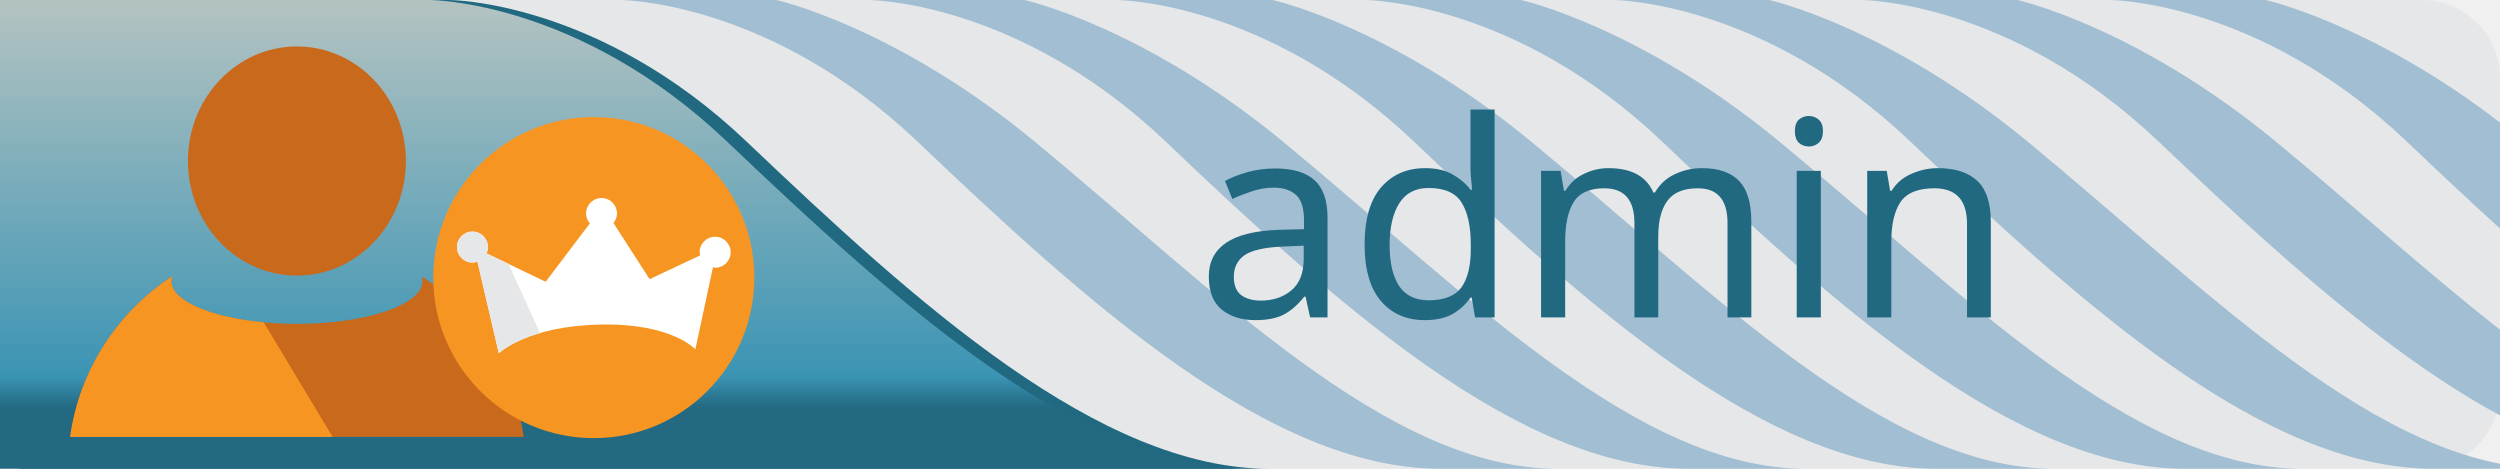
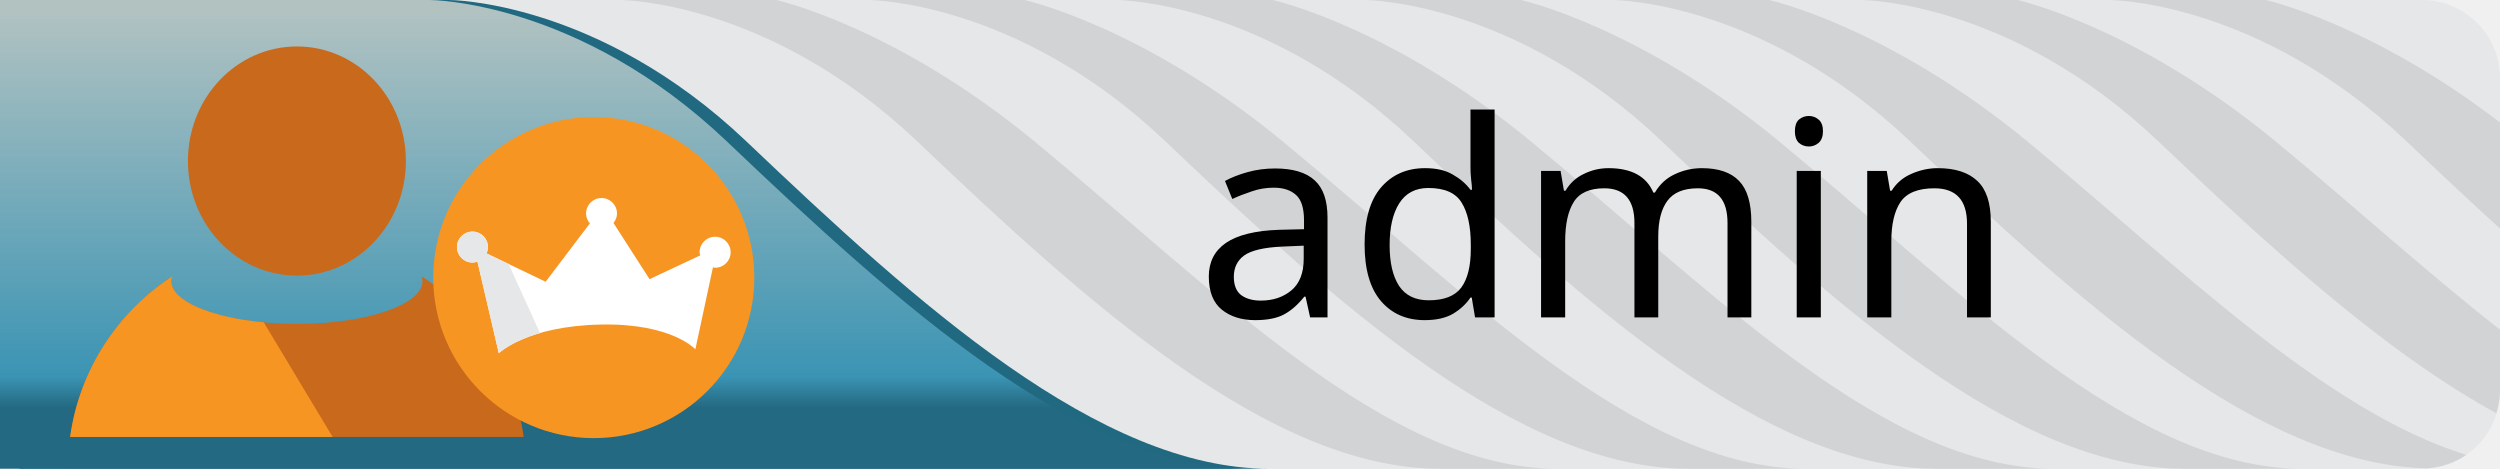
- <svg xmlns="http://www.w3.org/2000/svg" version="1.1" x="0px" y="0px" width="128px" height="24px" viewBox="0 0 128 24" enable-background="new 0 0 128 24" xml:space="preserve">
+ <svg xmlns="http://www.w3.org/2000/svg" version="1.1" x="0px" y="0px" width="128px" height="24px" viewBox="0 29.695 128 24" enable-background="new 0 29.695 128 24" xml:space="preserve">
  <defs>
</defs>
-   <path fill="#E6E7E8" d="M128,20c0,2.209-1.791,4-4,4H4c-2.209,0-4-1.791-4-4V4c0-2.209,1.791-4,4-4h120c2.209,0,4,1.791,4,4V20z" />
-   <path display="none" fill="#F79523" d="M17.375,18.433l0.003,0.305c0,1.28-0.444,2.318-1.724,2.318L8.157,20.99  c-1.281,0-1.726-1.039-1.726-2.318L6.42,18.374l-0.403-0.386l-0.93-0.93v2.466c0,1.64,1.329,2.969,2.968,2.969h7.504  c1.64,0,2.969-1.329,2.969-2.969v-2.174l-0.638,0.638L17.375,18.433z" />
-   <path display="none" fill="#F79523" d="M15.56,1.528H8.056c-1.639,0-2.968,1.329-2.968,2.968v2.467l0.93-0.93L6.42,5.611  l0.011-0.458c0-1.281,0.444-2.319,1.726-2.319l7.498,0.065c1.28,0,1.724,1.039,1.724,2.319l-0.003,0.335l0.516,0.48l0.638,0.638  V4.497C18.529,2.857,17.2,1.528,15.56,1.528z" />
-   <polygon display="none" fill="#52CAF5" points="17.432,7.827 16.498,8.76 19.749,12.011 16.498,15.261 17.432,16.195 21.616,12.011   " />
-   <polygon display="none" fill="#52CAF5" points="6.434,7.827 7.368,8.76 4.118,12.011 7.368,15.261 6.434,16.195 2.25,12.011 " />
-   <path fill="#206981" d="M22.995,0c0,0,7.611,0,15.222,7.242C46.995,15.595,56.296,24,64.995,24H1V0H22.995z" />
-   <linearGradient id="SVGID_1_" gradientUnits="userSpaceOnUse" x1="31.998" y1="0.595" x2="31.998" y2="20.875">
+   <path fill="#E6E7E8" d="M128,49.695c0,2.209-1.791,4-4,4H4c-2.209,0-4-1.791-4-4v-16c0-2.209,1.791-4,4-4h120c2.209,0,4,1.791,4,4  V49.695z" />
+   <path display="none" fill="#F79523" d="M17.375,48.128l0.003,0.305c0,1.28-0.444,2.318-1.724,2.318l-7.498-0.065  c-1.281,0-1.726-1.039-1.726-2.318L6.42,48.069l-0.403-0.386l-0.93-0.93v2.466c0,1.64,1.329,2.969,2.968,2.969h7.504  c1.64,0,2.969-1.329,2.969-2.969v-2.174l-0.638,0.638L17.375,48.128z" />
+   <path display="none" fill="#F79523" d="M15.56,31.224H8.056c-1.639,0-2.968,1.329-2.968,2.968v2.467l0.93-0.93l0.403-0.422  l0.011-0.458c0-1.281,0.444-2.319,1.726-2.319l7.498,0.065c1.28,0,1.724,1.039,1.724,2.319l-0.003,0.335l0.516,0.48l0.638,0.638  v-2.175C18.529,32.552,17.2,31.224,15.56,31.224z" />
+   <polygon display="none" fill="#52CAF5" points="17.432,37.522 16.498,38.456 19.749,41.706 16.498,44.956 17.432,45.891   21.616,41.706 " />
+   <polygon display="none" fill="#52CAF5" points="6.434,37.522 7.368,38.456 4.118,41.706 7.368,44.956 6.434,45.891 2.25,41.706 " />
+   <path fill="#206981" d="M22.995,29.695c0,0,7.611,0,15.222,7.242c8.777,8.353,18.079,16.758,26.778,16.758H1v-24H22.995z" />
+   <linearGradient id="SVGID_1_" gradientUnits="userSpaceOnUse" x1="31.998" y1="30.29" x2="31.998" y2="50.571">
    <stop offset="0" style="stop-color:#B1C2C1" />
    <stop offset="0.921" style="stop-color:#3B94B4" />
    <stop offset="1" style="stop-color:#236981" />
  </linearGradient>
-   <path fill="url(#SVGID_1_)" d="M21.995,0c0,0,7.611,0,15.222,7.242C45.995,15.595,55.296,24,63.995,24H0V0H21.995z" />
-   <path fill="#C8691C" d="M21.586,14.147c0.026,0.08,0.046,0.164,0.046,0.249c0,1.207-2.88,2.186-6.428,2.186  c-3.553,0-6.43-0.979-6.43-2.186c0-0.085,0.017-0.169,0.046-0.249c-2.784,1.813-4.754,4.777-5.228,8.222h23.22  C26.339,18.925,24.37,15.961,21.586,14.147z" />
-   <path fill="#C8691C" d="M20.781,8.245c0,3.242-2.497,5.867-5.578,5.867c-3.085,0-5.581-2.625-5.581-5.867  c0-3.241,2.495-5.867,5.581-5.867C18.284,2.378,20.781,5.004,20.781,8.245z" />
-   <path fill="#F79523" d="M13.503,16.502c-2.725-0.252-4.729-1.101-4.729-2.105c0-0.085,0.017-0.169,0.046-0.249  c-2.784,1.813-4.754,4.777-5.228,8.222h13.438L13.503,16.502z" />
-   <circle fill="#F79523" cx="30.401" cy="14.213" r="8.219" />
-   <path fill="#FFFFFF" d="M36.614,12.121c-0.439,0-0.794,0.355-0.794,0.794c0,0.056,0.021,0.105,0.032,0.16l-2.595,1.218l-1.847-2.876  c0.106-0.136,0.181-0.298,0.181-0.485c0-0.439-0.354-0.794-0.793-0.794s-0.792,0.355-0.792,0.794c0,0.196,0.079,0.37,0.196,0.506  l-2.265,2.988l-3.027-1.452c0.045-0.099,0.073-0.208,0.073-0.324c0-0.437-0.354-0.792-0.793-0.792c-0.438,0-0.793,0.354-0.793,0.792  c0,0.439,0.355,0.793,0.793,0.793c0.09,0,0.174-0.023,0.255-0.05l1.095,4.693c0,0,1.397-1.399,5.259-1.47  c3.594-0.067,4.804,1.267,4.804,1.267l0.9-4.198c0.038,0.005,0.073,0.024,0.113,0.024c0.438,0,0.793-0.355,0.793-0.794  C37.407,12.476,37.052,12.121,36.614,12.121z" />
-   <path fill="#E6E7E8" d="M26.041,13.514l-1.132-0.541c0.045-0.099,0.073-0.208,0.073-0.324c0-0.437-0.354-0.792-0.793-0.792  c-0.438,0-0.793,0.354-0.793,0.792c0,0.439,0.355,0.793,0.793,0.793c0.09,0,0.174-0.023,0.255-0.05l1.095,4.693  c0,0,0.616-0.597,2.111-1.03L26.041,13.514z" />
-   <path fill="#A2BED2" d="M79.745,24c-8.699,0-17.429-9.051-26.778-16.758C45.813,1.344,39.745,0,39.745,0h-8  c0,0,7.611,0,15.222,7.242C55.745,15.595,65.046,24,73.745,24H79.745z" />
-   <path fill="#A2BED2" d="M92.454,24c-8.699,0-17.429-9.051-26.778-16.758C58.521,1.344,52.454,0,52.454,0h-8  c0,0,7.611,0,15.222,7.242C68.453,15.595,77.755,24,86.454,24H92.454z" />
-   <path fill="#A2BED2" d="M105.163,24c-8.699,0-17.429-9.051-26.778-16.758C71.23,1.344,65.163,0,65.163,0h-8  c0,0,7.611,0,15.222,7.242C81.162,15.595,90.464,24,99.163,24H105.163z" />
-   <path fill="#A2BED2" d="M117.873,24c-8.699,0-17.43-9.051-26.779-16.758C83.939,1.344,77.873,0,77.873,0h-8  c0,0,7.611,0,15.221,7.242C93.871,15.595,103.174,24,111.873,24H117.873z" />
-   <path fill="#A2BED2" d="M130.582,24c-8.699,0-17.429-9.051-26.778-16.758C96.649,1.344,90.582,0,90.582,0h-8  c0,0,7.611,0,15.222,7.242C106.581,15.595,115.883,24,124.582,24H130.582z" />
-   <path fill="#A2BED2" d="M128,11.701V6.273C121.391,1.197,116,0,116,0h-8c0,0,7.611,0,15.222,7.242  C124.8,8.744,126.395,10.245,128,11.701z" />
-   <path fill="#A2BED2" d="M128,21.268v-4.387c-3.749-2.939-7.563-6.404-11.487-9.639C109.358,1.344,103.291,0,103.291,0h-8  c0,0,7.611,0,15.222,7.242C116.224,12.677,122.155,18.118,128,21.268z" />
-   <text transform="matrix(1 0 0 1 61.25 16.25)" fill="#206981" font-family="'MyriadPro-Regular'" font-size="14">admin</text>
-   <path display="none" fill="#E6E7E8" d="M128,20c0,2.209-1.791,4-4,4H4c-2.209,0-4-1.791-4-4V4c0-2.209,1.791-4,4-4h120  c2.209,0,4,1.791,4,4V20z" />
-   <path display="none" fill="#C8691C" d="M22.995,0c0,0,7.611,0,15.222,7.242C46.995,15.595,56.296,24,64.995,24H1V0H22.995z" />
-   <linearGradient id="SVGID_2_" gradientUnits="userSpaceOnUse" x1="31.998" y1="0.595" x2="31.998" y2="20.875">
+   <path fill="url(#SVGID_1_)" d="M21.995,29.695c0,0,7.611,0,15.222,7.242c8.777,8.353,18.079,16.758,26.778,16.758H0v-24H21.995z" />
+   <path fill="#C8691C" d="M21.586,43.843c0.026,0.08,0.046,0.164,0.046,0.249c0,1.207-2.88,2.186-6.428,2.186  c-3.553,0-6.43-0.979-6.43-2.186c0-0.085,0.017-0.169,0.046-0.249c-2.784,1.813-4.754,4.777-5.228,8.222h23.22  C26.339,48.62,24.37,45.656,21.586,43.843z" />
+   <path fill="#C8691C" d="M20.781,37.94c0,3.242-2.497,5.867-5.578,5.867c-3.085,0-5.581-2.625-5.581-5.867  c0-3.241,2.495-5.867,5.581-5.867C18.284,32.073,20.781,34.699,20.781,37.94z" />
+   <path fill="#F79523" d="M13.503,46.197c-2.725-0.252-4.729-1.101-4.729-2.105c0-0.085,0.017-0.169,0.046-0.249  c-2.784,1.813-4.754,4.777-5.228,8.222h13.438L13.503,46.197z" />
+   <circle fill="#F79523" cx="30.401" cy="43.908" r="8.219" />
+   <path fill="#FFFFFF" d="M36.614,41.816c-0.439,0-0.794,0.355-0.794,0.794c0,0.056,0.021,0.105,0.032,0.16l-2.595,1.218l-1.847-2.876  c0.106-0.136,0.181-0.298,0.181-0.485c0-0.439-0.354-0.794-0.793-0.794s-0.792,0.355-0.792,0.794c0,0.196,0.079,0.37,0.196,0.506  l-2.265,2.988l-3.027-1.452c0.045-0.099,0.073-0.208,0.073-0.324c0-0.437-0.354-0.792-0.793-0.792c-0.438,0-0.793,0.354-0.793,0.792  c0,0.439,0.355,0.793,0.793,0.793c0.09,0,0.174-0.023,0.255-0.05l1.095,4.693c0,0,1.397-1.399,5.259-1.47  c3.594-0.067,4.804,1.267,4.804,1.267l0.9-4.198c0.038,0.005,0.073,0.024,0.113,0.024c0.438,0,0.793-0.355,0.793-0.794  C37.407,42.171,37.052,41.816,36.614,41.816z" />
+   <path fill="#E6E7E8" d="M26.041,43.209l-1.132-0.541c0.045-0.099,0.073-0.208,0.073-0.324c0-0.437-0.354-0.792-0.793-0.792  c-0.438,0-0.793,0.354-0.793,0.792c0,0.439,0.355,0.793,0.793,0.793c0.09,0,0.174-0.023,0.255-0.05l1.095,4.693  c0,0,0.616-0.597,2.111-1.03L26.041,43.209z" />
+   <path fill="#D1D3D4" d="M79.745,53.695c-8.699,0-17.429-9.051-26.778-16.758c-7.155-5.898-13.222-7.242-13.222-7.242h-8  c0,0,7.611,0,15.222,7.242c8.777,8.353,18.079,16.758,26.778,16.758H79.745z" />
+   <path fill="#D1D3D4" d="M92.454,53.695c-8.699,0-17.429-9.051-26.778-16.758c-7.154-5.898-13.222-7.242-13.222-7.242h-8  c0,0,7.611,0,15.222,7.242c8.777,8.353,18.079,16.758,26.778,16.758H92.454z" />
+   <path fill="#D1D3D4" d="M105.163,53.695c-8.699,0-17.429-9.051-26.778-16.758c-7.154-5.898-13.222-7.242-13.222-7.242h-8  c0,0,7.611,0,15.222,7.242c8.777,8.353,18.079,16.758,26.778,16.758H105.163z" />
+   <path fill="#D1D3D4" d="M117.873,53.695c-8.699,0-17.43-9.051-26.779-16.758c-7.154-5.898-13.221-7.242-13.221-7.242h-8  c0,0,7.611,0,15.221,7.242c8.777,8.353,18.08,16.758,26.779,16.758H117.873z" />
+   <path fill="#D1D3D4" d="M103.291,29.695h-8c0,0,7.611,0,15.222,7.242c5.649,5.376,11.514,10.75,17.297,13.914  c0.112-0.368,0.19-0.751,0.19-1.156v-3.119c-3.749-2.939-7.563-6.404-11.487-9.639C109.358,31.039,103.291,29.695,103.291,29.695z" />
+   <path fill="#D1D3D4" d="M124.215,53.674c0.761-0.041,1.467-0.282,2.057-0.69c-7.286-2.258-14.66-9.61-22.468-16.046  c-7.154-5.898-13.222-7.242-13.222-7.242h-8c0,0,7.611,0,15.222,7.242C106.458,45.173,115.621,53.443,124.215,53.674z" />
+   <path fill="#D1D3D4" d="M128,41.396v-5.428c-6.609-5.076-12-6.273-12-6.273h-8c0,0,7.611,0,15.222,7.242  C124.8,38.439,126.395,39.94,128,41.396z" />
+   <text transform="matrix(1 0 0 1 61.25 45.9453)" font-family="'MyriadPro-Regular'" font-size="14">admin</text>
+   <path display="none" fill="#E6E7E8" d="M128,49.695c0,2.209-1.791,4-4,4H4c-2.209,0-4-1.791-4-4v-16c0-2.209,1.791-4,4-4h120  c2.209,0,4,1.791,4,4V49.695z" />
+   <path display="none" fill="#C8691C" d="M22.995,29.695c0,0,7.611,0,15.222,7.242c8.777,8.353,18.079,16.758,26.778,16.758H1v-24  H22.995z" />
+   <linearGradient id="SVGID_2_" gradientUnits="userSpaceOnUse" x1="31.998" y1="30.29" x2="31.998" y2="50.571">
    <stop offset="0" style="stop-color:#FDD178" />
    <stop offset="0.939" style="stop-color:#F79523" />
    <stop offset="1" style="stop-color:#C8691C" />
  </linearGradient>
-   <path display="none" fill="url(#SVGID_2_)" d="M21.995,0c0,0,7.611,0,15.222,7.242C45.995,15.595,55.296,24,63.995,24H0V0H21.995z" />
-   <path display="none" fill="#3588A6" d="M21.586,14.147c0.026,0.08,0.046,0.164,0.046,0.249c0,1.207-2.88,2.186-6.428,2.186  c-3.553,0-6.43-0.979-6.43-2.186c0-0.085,0.017-0.169,0.046-0.249c-2.784,1.813-4.754,4.777-5.228,8.222h23.22  C26.339,18.925,24.37,15.961,21.586,14.147z" />
-   <path display="none" fill="#3588A6" d="M20.781,8.245c0,3.242-2.497,5.867-5.578,5.867c-3.085,0-5.581-2.625-5.581-5.867  c0-3.241,2.495-5.867,5.581-5.867C18.284,2.378,20.781,5.004,20.781,8.245z" />
-   <path display="none" fill="#52CAF5" d="M13.503,16.502c-2.725-0.252-4.729-1.101-4.729-2.105c0-0.085,0.017-0.169,0.046-0.249  c-2.784,1.813-4.754,4.777-5.228,8.222h13.438L13.503,16.502z" />
-   <circle display="none" fill="#52CAF5" cx="30.401" cy="14.213" r="8.219" />
-   <path display="none" fill="#FFFFFF" d="M30.479,9.225c-2.868,0-5.193,2.322-5.193,5.191s2.325,5.194,5.193,5.194  c2.868,0,5.193-2.325,5.193-5.194S33.346,9.225,30.479,9.225z M30.479,18.106c-2.039,0-3.689-1.651-3.689-3.69  c0-2.036,1.651-3.688,3.689-3.688c2.037,0,3.687,1.652,3.687,3.688C34.166,16.455,32.515,18.106,30.479,18.106z" />
-   <path display="none" fill="#FFFFFF" d="M30.479,13.244c-0.624,0-1.129,0.505-1.129,1.127c0,0.625,0.505,1.13,1.129,1.13  c0.623,0,1.129-0.505,1.129-1.13C31.608,13.749,31.102,13.244,30.479,13.244z M30.479,14.774c-0.221,0-0.401-0.18-0.401-0.403  c0-0.221,0.18-0.398,0.401-0.398c0.222,0,0.4,0.178,0.4,0.398C30.879,14.595,30.701,14.774,30.479,14.774z" />
-   <path display="none" fill="#FFFFFF" d="M30.886,11.697c-0.055-0.719-0.222-2.795-0.222-3.06c0-0.179,0.023-0.438,0.042-0.59  c0.092-0.083,0.151-0.202,0.151-0.334c0-0.252-0.203-0.456-0.455-0.456s-0.455,0.203-0.455,0.456c0,0.146,0.074,0.271,0.182,0.354  c0.006,0.088,0.01,0.251,0.01,0.575c0,0.76-0.192,1.673-0.248,3.083c-0.055,1.41,0.469,1.905,0.469,1.905h0.167  C30.528,13.629,30.996,13.146,30.886,11.697z" />
-   <path display="none" fill="#FFFFFF" d="M30.886,17.014c-0.055,0.718-0.222,2.796-0.222,3.062c0,0.177,0.023,0.437,0.042,0.588  c0.092,0.084,0.151,0.203,0.151,0.336c0,0.251-0.203,0.454-0.455,0.454s-0.455-0.203-0.455-0.454c0-0.146,0.074-0.271,0.182-0.355  c0.006-0.087,0.01-0.252,0.01-0.574c0-0.762-0.192-1.674-0.248-3.084c-0.055-1.409,0.469-1.901,0.469-1.901h0.167  C30.528,15.084,30.996,15.566,30.886,17.014z" />
-   <path display="none" fill="#FFFFFF" d="M28.863,12.129c-0.547-0.469-2.133-1.82-2.322-2.009c-0.125-0.125-0.292-0.326-0.387-0.445  c0.006-0.124-0.034-0.249-0.128-0.344c-0.177-0.178-0.467-0.178-0.646,0c-0.178,0.176-0.178,0.466,0.001,0.643  c0.104,0.104,0.244,0.14,0.379,0.122c0.066,0.06,0.186,0.169,0.414,0.398c0.538,0.539,1.048,1.322,2.006,2.357  c0.958,1.037,1.676,1.012,1.676,1.012l0.12-0.115C29.977,13.749,29.963,13.076,28.863,12.129z" />
-   <path display="none" fill="#FFFFFF" d="M32.621,15.89c0.47,0.545,1.821,2.132,2.009,2.321c0.125,0.126,0.326,0.289,0.447,0.387  c0.124-0.006,0.247,0.032,0.342,0.127c0.179,0.178,0.179,0.468,0,0.646c-0.176,0.178-0.466,0.178-0.644,0  c-0.101-0.104-0.138-0.244-0.119-0.38c-0.058-0.067-0.171-0.187-0.399-0.416c-0.539-0.537-1.322-1.044-2.356-2.001  c-1.036-0.959-1.016-1.679-1.016-1.679l0.118-0.119C31.003,14.775,31.676,14.786,32.621,15.89z" />
-   <path display="none" fill="#FFFFFF" d="M27.743,13.867c-0.719,0.056-2.794,0.222-3.061,0.222c-0.179,0-0.437-0.025-0.591-0.043  c-0.082-0.091-0.201-0.151-0.333-0.151c-0.251,0-0.456,0.205-0.456,0.455c0,0.252,0.205,0.458,0.456,0.458  c0.147,0,0.271-0.076,0.354-0.187c0.089-0.002,0.252-0.009,0.575-0.009c0.761,0,1.676,0.192,3.085,0.249  c1.409,0.054,1.902-0.468,1.902-0.468v-0.165C29.674,14.229,29.19,13.758,27.743,13.867z" />
-   <path display="none" fill="#FFFFFF" d="M33.058,13.867c0.72,0.056,2.795,0.222,3.063,0.222c0.179,0,0.436-0.025,0.588-0.043  c0.084-0.091,0.202-0.151,0.335-0.151c0.251,0.003,0.456,0.205,0.456,0.458c0,0.249-0.205,0.452-0.456,0.455  c-0.147,0-0.272-0.076-0.355-0.187c-0.087-0.002-0.251-0.009-0.575-0.009c-0.759,0-1.674,0.195-3.083,0.249  s-1.903-0.468-1.903-0.468v-0.165C31.127,14.229,31.613,13.758,33.058,13.867z" />
-   <path display="none" fill="#FFFFFF" d="M28.176,15.89c-0.468,0.546-1.822,2.133-2.009,2.322c-0.126,0.125-0.327,0.291-0.446,0.388  c-0.125-0.007-0.25,0.033-0.343,0.127c-0.177,0.178-0.177,0.467,0,0.644c0.177,0.179,0.465,0.179,0.644,0  c0.103-0.101,0.139-0.242,0.121-0.38c0.059-0.062,0.171-0.184,0.398-0.412c0.538-0.538,1.321-1.048,2.356-2.005  c1.035-0.959,1.016-1.677,1.016-1.677l-0.118-0.116C29.794,14.78,29.121,14.789,28.176,15.89z" />
-   <path display="none" fill="#FFFFFF" d="M31.934,12.133c0.546-0.47,2.132-1.822,2.32-2.008c0.127-0.126,0.292-0.326,0.389-0.447  c-0.006-0.124,0.033-0.25,0.128-0.345c0.178-0.177,0.465-0.177,0.644,0.002c0.177,0.177,0.177,0.465,0,0.641  c-0.104,0.104-0.245,0.143-0.381,0.123c-0.065,0.058-0.186,0.17-0.414,0.4c-0.539,0.537-1.047,1.319-2.005,2.354  c-0.957,1.036-1.676,1.015-1.676,1.015l-0.117-0.116C30.822,13.752,30.832,13.077,31.934,12.133z" />
-   <path display="none" fill="#FFFFFF" d="M36.614,12.121c-0.439,0-0.794,0.355-0.794,0.794c0,0.056,0.021,0.105,0.032,0.16  l-2.595,1.218l-1.847-2.876c0.106-0.136,0.181-0.298,0.181-0.485c0-0.439-0.354-0.794-0.793-0.794s-0.792,0.355-0.792,0.794  c0,0.196,0.079,0.37,0.196,0.506l-2.265,2.988l-3.027-1.452c0.045-0.099,0.073-0.208,0.073-0.324c0-0.437-0.354-0.792-0.793-0.792  c-0.438,0-0.793,0.354-0.793,0.792c0,0.439,0.355,0.793,0.793,0.793c0.09,0,0.174-0.023,0.255-0.05l1.095,4.693  c0,0,1.397-1.399,5.259-1.47c3.594-0.067,4.804,1.267,4.804,1.267l0.9-4.198c0.038,0.005,0.073,0.024,0.113,0.024  c0.438,0,0.793-0.355,0.793-0.794C37.407,12.476,37.052,12.121,36.614,12.121z" />
-   <path display="none" fill="#E6E7E8" d="M26.041,13.514l-1.132-0.541c0.045-0.099,0.073-0.208,0.073-0.324  c0-0.437-0.354-0.792-0.793-0.792c-0.438,0-0.793,0.354-0.793,0.792c0,0.439,0.355,0.793,0.793,0.793c0.09,0,0.174-0.023,0.255-0.05  l1.095,4.693c0,0,0.616-0.597,2.111-1.03L26.041,13.514z" />
-   <path display="none" fill="#FDD178" d="M79.745,24c-8.699,0-17.429-9.051-26.778-16.758C45.813,1.344,39.745,0,39.745,0h-8  c0,0,7.611,0,15.222,7.242C55.745,15.595,65.046,24,73.745,24H79.745z" />
-   <path display="none" fill="#FDD178" d="M92.454,24c-8.699,0-17.429-9.051-26.778-16.758C58.521,1.344,52.454,0,52.454,0h-8  c0,0,7.611,0,15.222,7.242C68.453,15.595,77.755,24,86.454,24H92.454z" />
-   <path display="none" fill="#FDD178" d="M105.163,24c-8.699,0-17.429-9.051-26.778-16.758C71.23,1.344,65.163,0,65.163,0h-8  c0,0,7.611,0,15.222,7.242C81.162,15.595,90.464,24,99.163,24H105.163z" />
-   <path display="none" fill="#FDD178" d="M117.873,24c-8.699,0-17.43-9.051-26.779-16.758C83.939,1.344,77.873,0,77.873,0h-8  c0,0,7.611,0,15.221,7.242C93.871,15.595,103.174,24,111.873,24H117.873z" />
-   <path display="none" fill="#FDD178" d="M130.582,24c-8.699,0-17.429-9.051-26.778-16.758C96.649,1.344,90.582,0,90.582,0h-8  c0,0,7.611,0,15.222,7.242C106.581,15.595,115.883,24,124.582,24H130.582z" />
-   <path display="none" fill="#FDD178" d="M128,11.701V6.273C121.391,1.197,116,0,116,0h-8c0,0,7.611,0,15.222,7.242  C124.8,8.744,126.395,10.245,128,11.701z" />
-   <path display="none" fill="#FDD178" d="M128,21.268v-4.387c-3.749-2.939-7.563-6.404-11.487-9.639  C109.358,1.344,103.291,0,103.291,0h-8c0,0,7.611,0,15.222,7.242C116.224,12.677,122.155,18.118,128,21.268z" />
-   <text transform="matrix(1 0 0 1 61.25 16.25)" display="none" fill="#D26F2B" font-family="'MyriadPro-Regular'" font-size="12">moderator</text>
+   <path display="none" fill="url(#SVGID_2_)" d="M21.995,29.695c0,0,7.611,0,15.222,7.242c8.777,8.353,18.079,16.758,26.778,16.758H0  v-24H21.995z" />
+   <path display="none" fill="#3588A6" d="M21.586,43.843c0.026,0.08,0.046,0.164,0.046,0.249c0,1.207-2.88,2.186-6.428,2.186  c-3.553,0-6.43-0.979-6.43-2.186c0-0.085,0.017-0.169,0.046-0.249c-2.784,1.813-4.754,4.777-5.228,8.222h23.22  C26.339,48.62,24.37,45.656,21.586,43.843z" />
+   <path display="none" fill="#3588A6" d="M20.781,37.94c0,3.242-2.497,5.867-5.578,5.867c-3.085,0-5.581-2.625-5.581-5.867  c0-3.241,2.495-5.867,5.581-5.867C18.284,32.073,20.781,34.699,20.781,37.94z" />
+   <path display="none" fill="#52CAF5" d="M13.503,46.197c-2.725-0.252-4.729-1.101-4.729-2.105c0-0.085,0.017-0.169,0.046-0.249  c-2.784,1.813-4.754,4.777-5.228,8.222h13.438L13.503,46.197z" />
+   <circle display="none" fill="#52CAF5" cx="30.401" cy="43.908" r="8.219" />
+   <path display="none" fill="#FFFFFF" d="M30.479,38.92c-2.868,0-5.193,2.322-5.193,5.191s2.325,5.194,5.193,5.194  c2.868,0,5.193-2.325,5.193-5.194S33.346,38.92,30.479,38.92z M30.479,47.802c-2.039,0-3.689-1.651-3.689-3.69  c0-2.036,1.651-3.688,3.689-3.688c2.037,0,3.687,1.652,3.687,3.688C34.166,46.15,32.515,47.802,30.479,47.802z" />
+   <path display="none" fill="#FFFFFF" d="M30.479,42.939c-0.624,0-1.129,0.505-1.129,1.127c0,0.625,0.505,1.13,1.129,1.13  c0.623,0,1.129-0.505,1.129-1.13C31.608,43.444,31.102,42.939,30.479,42.939z M30.479,44.47c-0.221,0-0.401-0.18-0.401-0.403  c0-0.221,0.18-0.398,0.401-0.398c0.222,0,0.4,0.178,0.4,0.398C30.879,44.29,30.701,44.47,30.479,44.47z" />
+   <path display="none" fill="#FFFFFF" d="M30.886,41.393c-0.055-0.719-0.222-2.795-0.222-3.06c0-0.179,0.023-0.438,0.042-0.59  c0.092-0.083,0.151-0.202,0.151-0.334c0-0.252-0.203-0.456-0.455-0.456s-0.455,0.203-0.455,0.456c0,0.146,0.074,0.271,0.182,0.354  c0.006,0.088,0.01,0.251,0.01,0.575c0,0.76-0.192,1.673-0.248,3.083c-0.055,1.41,0.469,1.905,0.469,1.905h0.167  C30.528,43.324,30.996,42.842,30.886,41.393z" />
+   <path display="none" fill="#FFFFFF" d="M30.886,46.709c-0.055,0.718-0.222,2.796-0.222,3.062c0,0.177,0.023,0.437,0.042,0.588  c0.092,0.084,0.151,0.203,0.151,0.336c0,0.251-0.203,0.454-0.455,0.454s-0.455-0.203-0.455-0.454c0-0.146,0.074-0.271,0.182-0.355  c0.006-0.087,0.01-0.252,0.01-0.574c0-0.762-0.192-1.674-0.248-3.084c-0.055-1.409,0.469-1.901,0.469-1.901h0.167  C30.528,44.779,30.996,45.262,30.886,46.709z" />
+   <path display="none" fill="#FFFFFF" d="M28.863,41.825c-0.547-0.469-2.133-1.82-2.322-2.009c-0.125-0.125-0.292-0.326-0.387-0.445  c0.006-0.124-0.034-0.249-0.128-0.344c-0.177-0.178-0.467-0.178-0.646,0c-0.178,0.176-0.178,0.466,0.001,0.643  c0.104,0.104,0.244,0.14,0.379,0.122c0.066,0.06,0.186,0.169,0.414,0.398c0.538,0.539,1.048,1.322,2.006,2.357  c0.958,1.037,1.676,1.012,1.676,1.012l0.12-0.115C29.977,43.444,29.963,42.771,28.863,41.825z" />
+   <path display="none" fill="#FFFFFF" d="M32.621,45.585c0.47,0.545,1.821,2.132,2.009,2.321c0.125,0.126,0.326,0.289,0.447,0.387  c0.124-0.006,0.247,0.032,0.342,0.127c0.179,0.178,0.179,0.468,0,0.646c-0.176,0.178-0.466,0.178-0.644,0  c-0.101-0.104-0.138-0.244-0.119-0.38c-0.058-0.067-0.171-0.187-0.399-0.416c-0.539-0.537-1.322-1.044-2.356-2.001  c-1.036-0.959-1.016-1.679-1.016-1.679l0.118-0.119C31.003,44.471,31.676,44.481,32.621,45.585z" />
+   <path display="none" fill="#FFFFFF" d="M27.743,43.563c-0.719,0.056-2.794,0.222-3.061,0.222c-0.179,0-0.437-0.025-0.591-0.043  c-0.082-0.091-0.201-0.151-0.333-0.151c-0.251,0-0.456,0.205-0.456,0.455c0,0.252,0.205,0.458,0.456,0.458  c0.147,0,0.271-0.076,0.354-0.187c0.089-0.002,0.252-0.009,0.575-0.009c0.761,0,1.676,0.192,3.085,0.249  c1.409,0.054,1.902-0.468,1.902-0.468v-0.165C29.674,43.924,29.19,43.453,27.743,43.563z" />
+   <path display="none" fill="#FFFFFF" d="M33.058,43.563c0.72,0.056,2.795,0.222,3.063,0.222c0.179,0,0.436-0.025,0.588-0.043  c0.084-0.091,0.202-0.151,0.335-0.151c0.251,0.003,0.456,0.205,0.456,0.458c0,0.249-0.205,0.452-0.456,0.455  c-0.147,0-0.272-0.076-0.355-0.187c-0.087-0.002-0.251-0.009-0.575-0.009c-0.759,0-1.674,0.195-3.083,0.249  s-1.903-0.468-1.903-0.468v-0.165C31.127,43.924,31.613,43.453,33.058,43.563z" />
+   <path display="none" fill="#FFFFFF" d="M28.176,45.585c-0.468,0.546-1.822,2.133-2.009,2.322c-0.126,0.125-0.327,0.291-0.446,0.388  c-0.125-0.007-0.25,0.033-0.343,0.127c-0.177,0.178-0.177,0.467,0,0.644c0.177,0.179,0.465,0.179,0.644,0  c0.103-0.101,0.139-0.242,0.121-0.38c0.059-0.062,0.171-0.184,0.398-0.412c0.538-0.538,1.321-1.048,2.356-2.005  c1.035-0.959,1.016-1.677,1.016-1.677l-0.118-0.116C29.794,44.476,29.121,44.484,28.176,45.585z" />
+   <path display="none" fill="#FFFFFF" d="M31.934,41.828c0.546-0.47,2.132-1.822,2.32-2.008c0.127-0.126,0.292-0.326,0.389-0.447  c-0.006-0.124,0.033-0.25,0.128-0.345c0.178-0.177,0.465-0.177,0.644,0.002c0.177,0.177,0.177,0.465,0,0.641  c-0.104,0.104-0.245,0.143-0.381,0.123c-0.065,0.058-0.186,0.17-0.414,0.4c-0.539,0.537-1.047,1.319-2.005,2.354  c-0.957,1.036-1.676,1.015-1.676,1.015l-0.117-0.116C30.822,43.447,30.832,42.772,31.934,41.828z" />
+   <path display="none" fill="#FFFFFF" d="M36.614,41.816c-0.439,0-0.794,0.355-0.794,0.794c0,0.056,0.021,0.105,0.032,0.16  l-2.595,1.218l-1.847-2.876c0.106-0.136,0.181-0.298,0.181-0.485c0-0.439-0.354-0.794-0.793-0.794s-0.792,0.355-0.792,0.794  c0,0.196,0.079,0.37,0.196,0.506l-2.265,2.988l-3.027-1.452c0.045-0.099,0.073-0.208,0.073-0.324c0-0.437-0.354-0.792-0.793-0.792  c-0.438,0-0.793,0.354-0.793,0.792c0,0.439,0.355,0.793,0.793,0.793c0.09,0,0.174-0.023,0.255-0.05l1.095,4.693  c0,0,1.397-1.399,5.259-1.47c3.594-0.067,4.804,1.267,4.804,1.267l0.9-4.198c0.038,0.005,0.073,0.024,0.113,0.024  c0.438,0,0.793-0.355,0.793-0.794C37.407,42.171,37.052,41.816,36.614,41.816z" />
+   <path display="none" fill="#E6E7E8" d="M26.041,43.209l-1.132-0.541c0.045-0.099,0.073-0.208,0.073-0.324  c0-0.437-0.354-0.792-0.793-0.792c-0.438,0-0.793,0.354-0.793,0.792c0,0.439,0.355,0.793,0.793,0.793c0.09,0,0.174-0.023,0.255-0.05  l1.095,4.693c0,0,0.616-0.597,2.111-1.03L26.041,43.209z" />
+   <path display="none" fill="#D1D3D4" d="M79.745,53.695c-8.699,0-17.429-9.051-26.778-16.758c-7.155-5.898-13.222-7.242-13.222-7.242  h-8c0,0,7.611,0,15.222,7.242c8.777,8.353,18.079,16.758,26.778,16.758H79.745z" />
+   <path display="none" fill="#D1D3D4" d="M92.454,53.695c-8.699,0-17.429-9.051-26.778-16.758c-7.154-5.898-13.222-7.242-13.222-7.242  h-8c0,0,7.611,0,15.222,7.242c8.777,8.353,18.079,16.758,26.778,16.758H92.454z" />
+   <path display="none" fill="#D1D3D4" d="M105.163,53.695c-8.699,0-17.429-9.051-26.778-16.758  c-7.154-5.898-13.222-7.242-13.222-7.242h-8c0,0,7.611,0,15.222,7.242c8.777,8.353,18.079,16.758,26.778,16.758H105.163z" />
+   <path display="none" fill="#D1D3D4" d="M117.873,53.695c-8.699,0-17.43-9.051-26.779-16.758c-7.154-5.898-13.221-7.242-13.221-7.242  h-8c0,0,7.611,0,15.221,7.242c8.777,8.353,18.08,16.758,26.779,16.758H117.873z" />
+   <path display="none" fill="#D1D3D4" d="M128,41.396v-5.428c-6.609-5.076-12-6.273-12-6.273h-8c0,0,7.611,0,15.222,7.242  C124.8,38.439,126.395,39.94,128,41.396z" />
+   <path display="none" fill="#D1D3D4" d="M103.291,29.695h-8c0,0,7.611,0,15.222,7.242c5.649,5.376,11.514,10.75,17.297,13.914  c0.112-0.368,0.19-0.751,0.19-1.156v-3.119c-3.749-2.939-7.563-6.404-11.487-9.639C109.358,31.039,103.291,29.695,103.291,29.695z" />
+   <path display="none" fill="#D1D3D4" d="M124.215,53.674c0.761-0.041,1.467-0.282,2.057-0.69c-7.286-2.258-14.66-9.61-22.468-16.046  c-7.154-5.898-13.222-7.242-13.222-7.242h-8c0,0,7.611,0,15.222,7.242C106.458,45.173,115.621,53.443,124.215,53.674z" />
+   <text transform="matrix(1 0 0 1 61.25 45.9453)" display="none" font-family="'MyriadPro-Regular'" font-size="14">moderator</text>
</svg>
